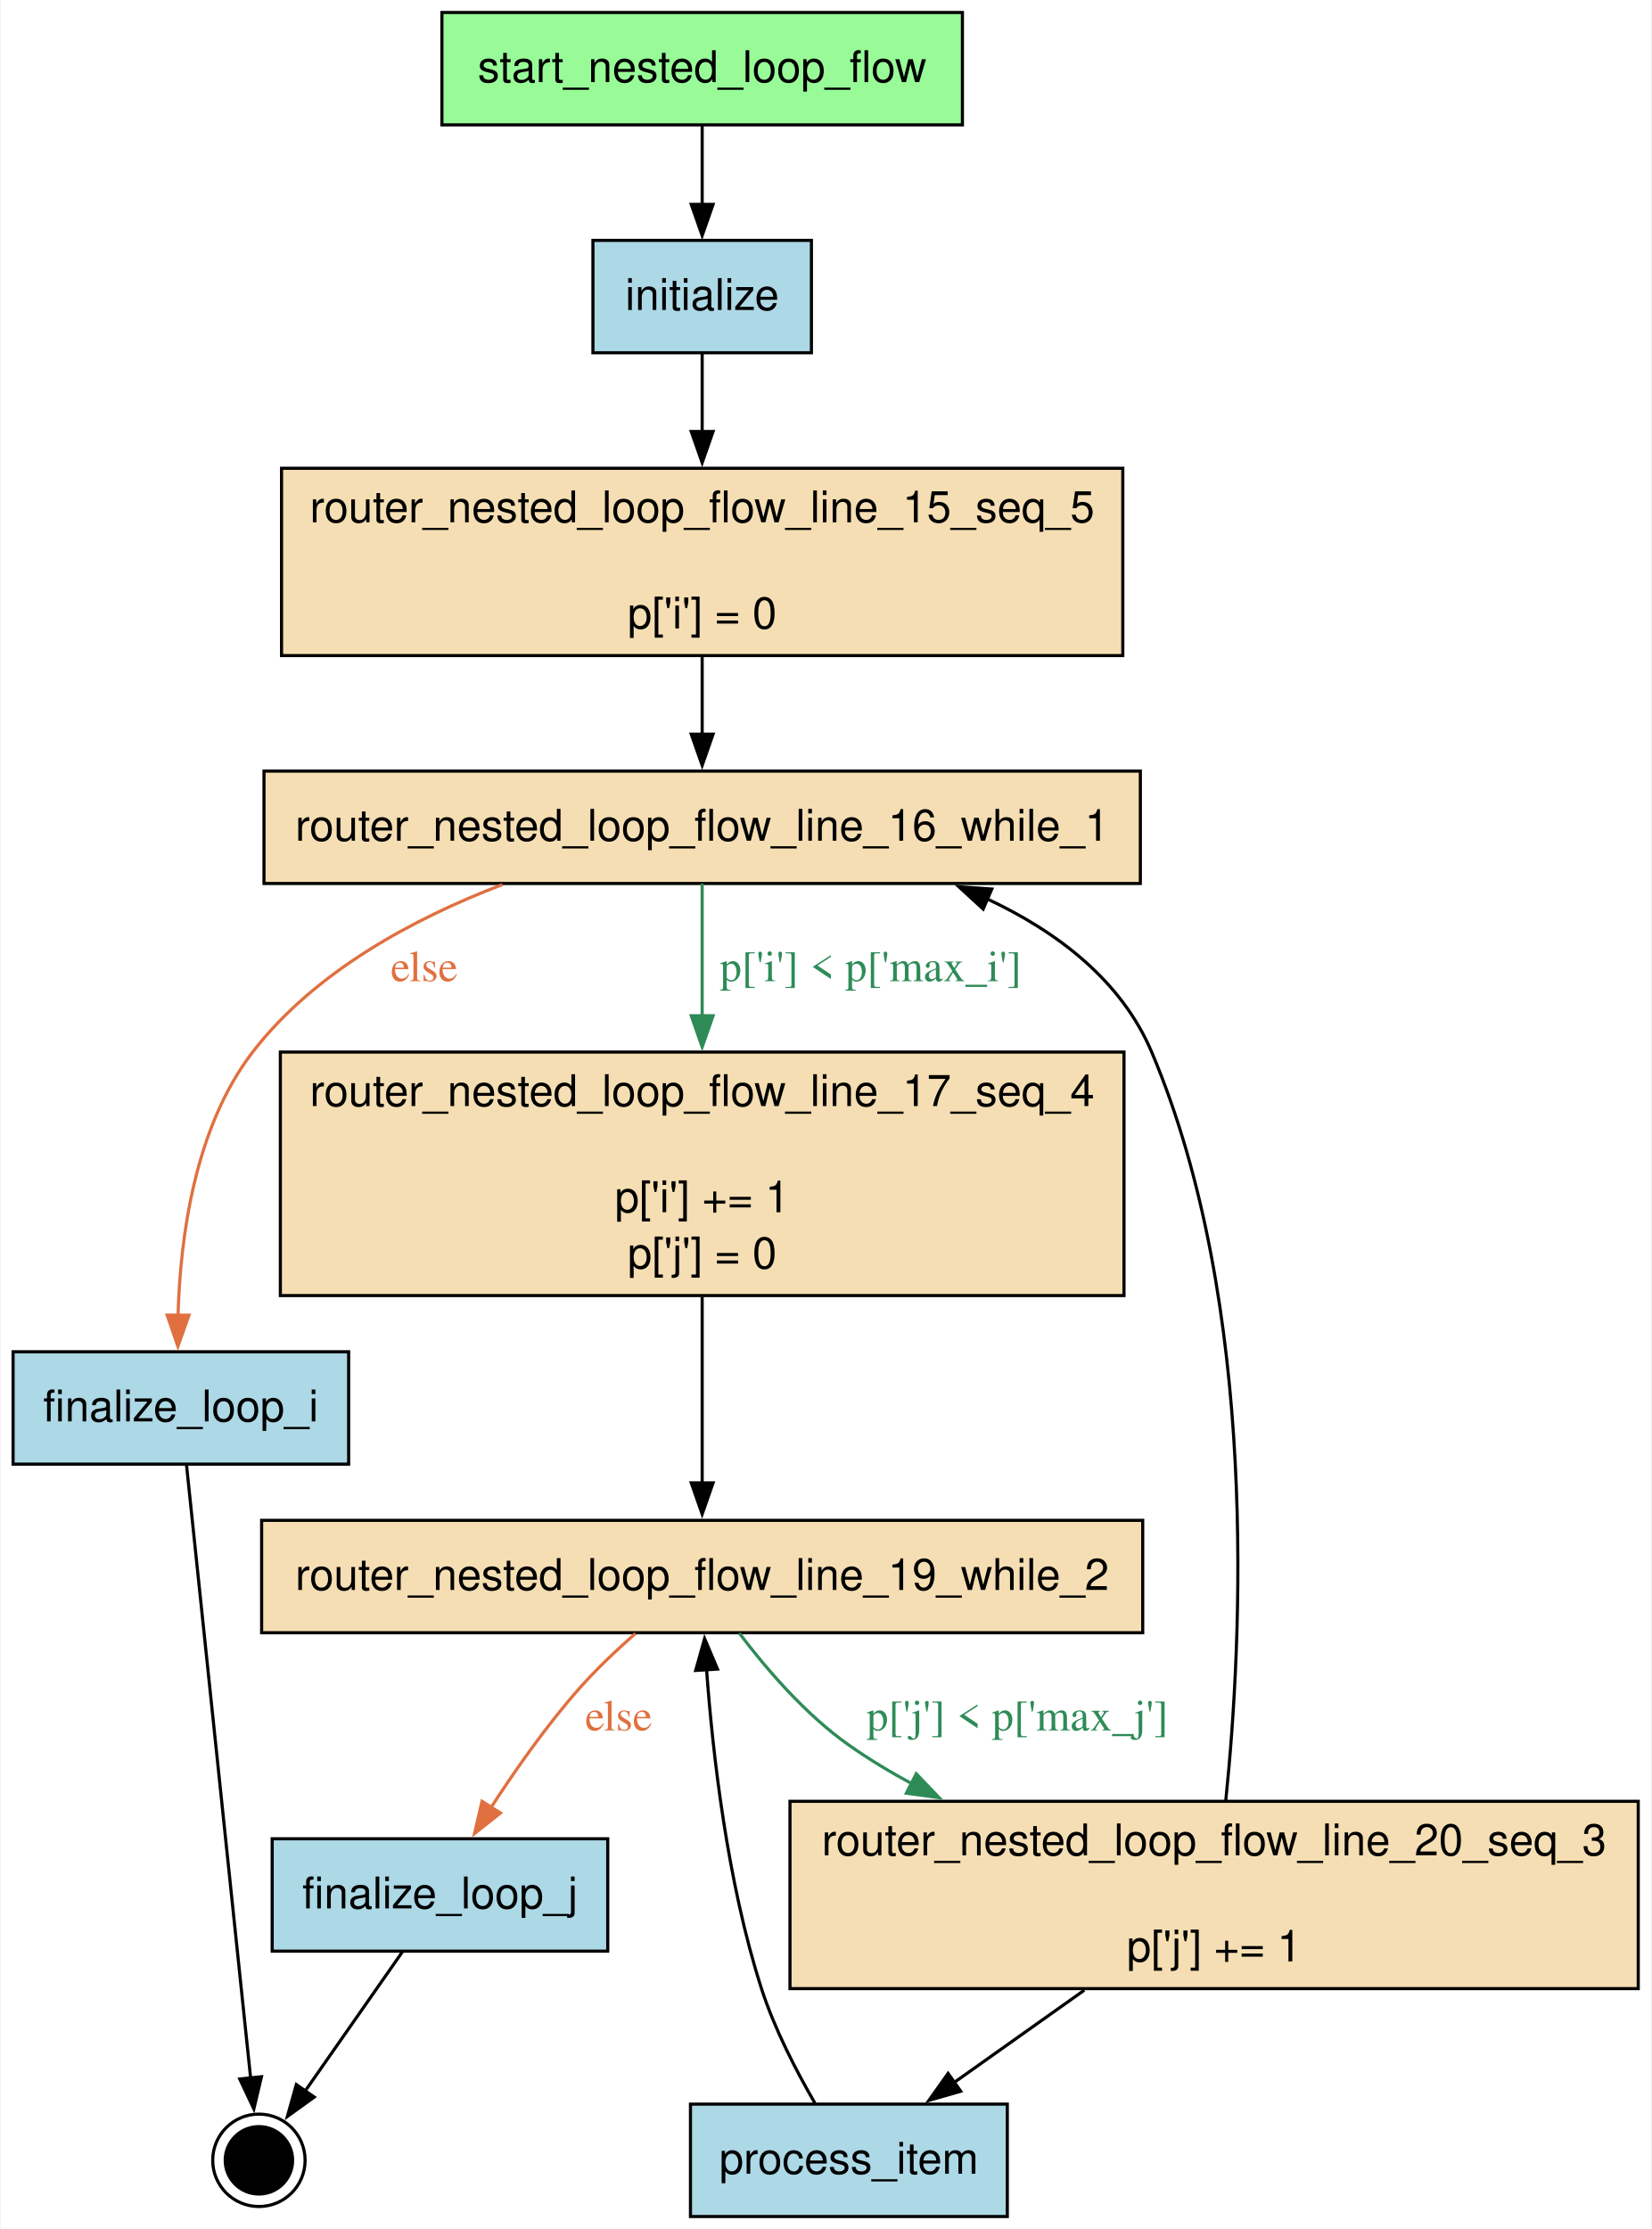
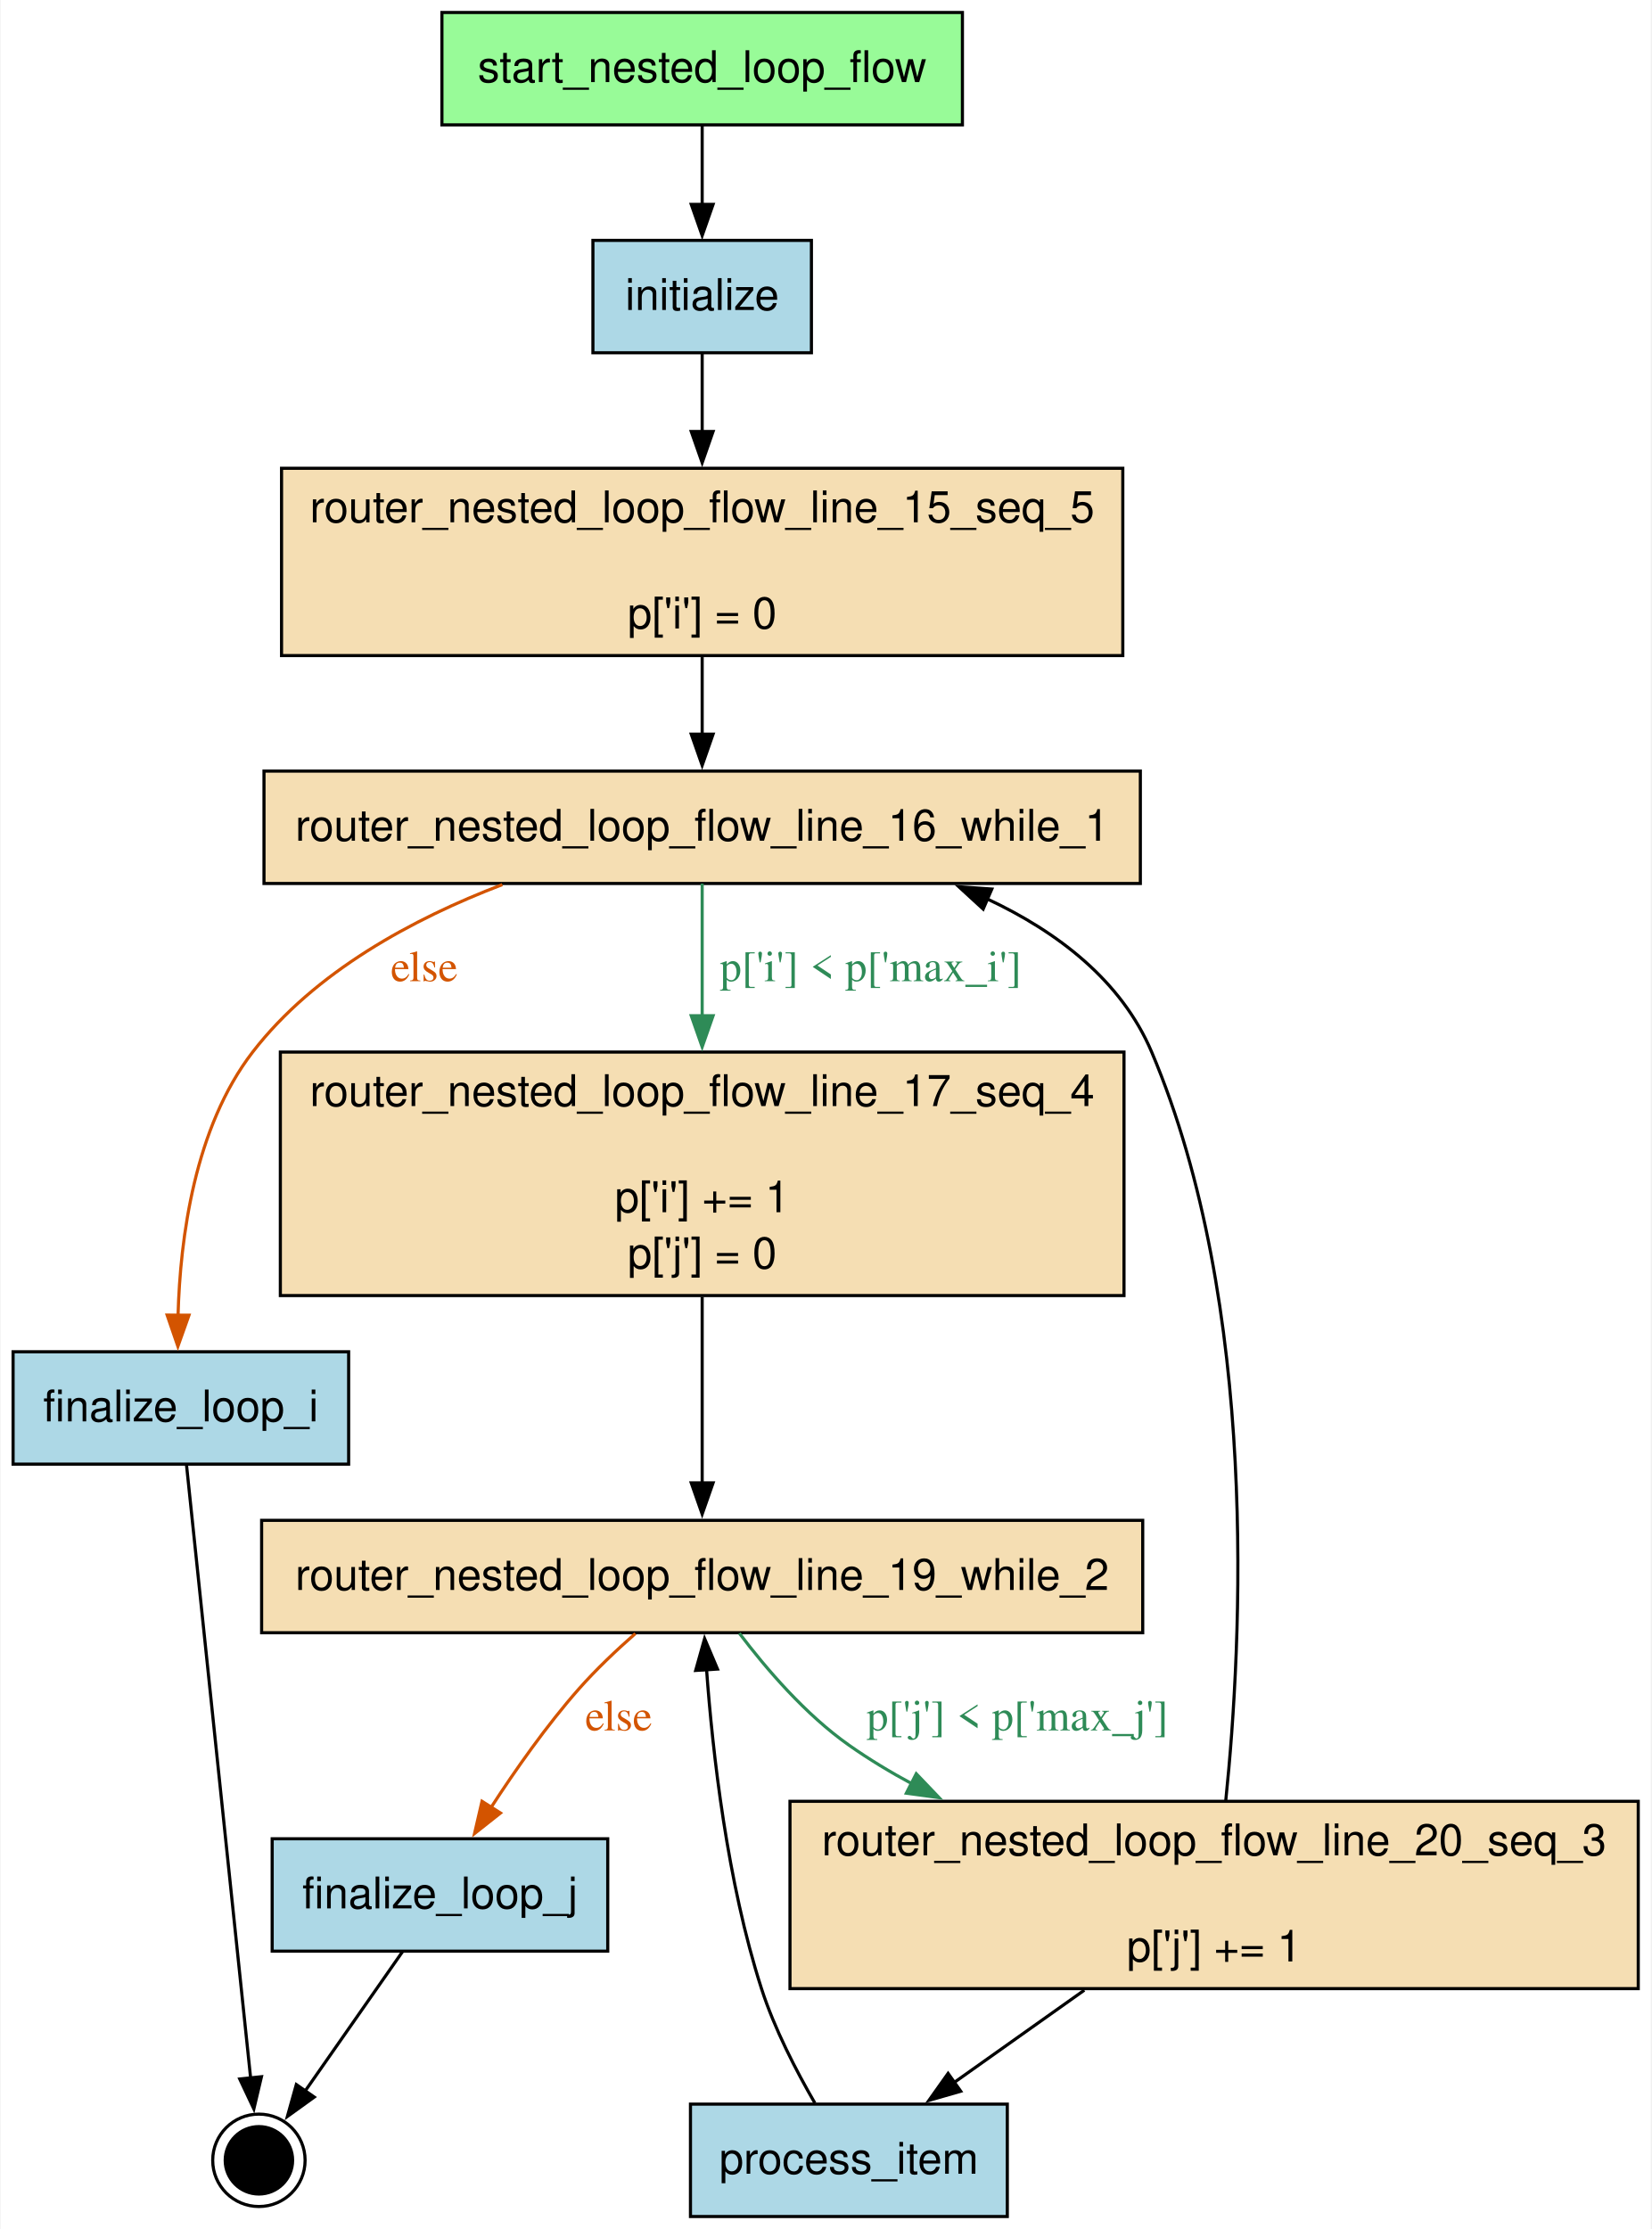
<svg xmlns="http://www.w3.org/2000/svg" width="529pt" height="714pt" viewBox="0.00 0.00 528.62 714.00">
  <g id="graph0" class="graph" transform="scale(1 1) rotate(0) translate(4 710)">
    <polygon fill="white" stroke="none" points="-4,4 -4,-710 524.62,-710 524.62,4 -4,4" />
    <g id="node1" class="node">
      <polygon fill="palegreen" stroke="black" points="304.12,-706 137.38,-706 137.38,-670 304.12,-670 304.12,-706" />
      <text text-anchor="middle" x="220.75" y="-683.7" font-family="Helvetica,sans-Serif" font-size="14.00">start_nested_loop_flow</text>
    </g>
    <g id="node4" class="node">
      <polygon fill="lightblue" stroke="black" points="255.75,-633 185.75,-633 185.75,-597 255.75,-597 255.75,-633" />
      <text text-anchor="middle" x="220.75" y="-610.7" font-family="Helvetica,sans-Serif" font-size="14.00">initialize</text>
    </g>
    <g id="edge1" class="edge">
      <path fill="none" stroke="black" d="M220.75,-669.81C220.75,-662.23 220.75,-653.1 220.75,-644.54" />
      <polygon fill="black" stroke="black" points="224.25,-644.54 220.75,-634.54 217.25,-644.54 224.25,-644.54" />
    </g>
    <g id="node2" class="node">
      <polygon fill="lightblue" stroke="black" points="107.5,-277 0,-277 0,-241 107.5,-241 107.5,-277" />
      <text text-anchor="middle" x="53.75" y="-254.7" font-family="Helvetica,sans-Serif" font-size="14.00">finalize_loop_i</text>
    </g>
    <g id="node11" class="node">
      <ellipse fill="black" stroke="black" cx="78.75" cy="-18" rx="10.8" ry="10.8" />
      <ellipse fill="none" stroke="black" cx="78.75" cy="-18" rx="14.8" ry="14.8" />
    </g>
    <g id="edge12" class="edge">
      <path fill="none" stroke="black" d="M55.55,-240.81C59.89,-199.26 70.99,-93.2 76.1,-44.34" />
      <polygon fill="black" stroke="black" points="79.57,-44.78 77.13,-34.47 72.61,-44.05 79.57,-44.78" />
    </g>
    <g id="node3" class="node">
      <polygon fill="lightblue" stroke="black" points="190.5,-121 83,-121 83,-85 190.5,-85 190.5,-121" />
      <text text-anchor="middle" x="136.75" y="-98.7" font-family="Helvetica,sans-Serif" font-size="14.00">finalize_loop_j</text>
    </g>
    <g id="edge13" class="edge">
      <path fill="none" stroke="black" d="M124.73,-84.8C115.65,-71.81 103.15,-53.91 93.47,-40.06" />
      <polygon fill="black" stroke="black" points="96.48,-38.26 87.88,-32.06 90.74,-42.27 96.48,-38.26" />
    </g>
    <g id="node6" class="node">
      <polygon fill="wheat" stroke="black" points="355.5,-560 86,-560 86,-500 355.5,-500 355.5,-560" />
      <text text-anchor="middle" x="220.75" y="-542.7" font-family="Helvetica,sans-Serif" font-size="14.00">router_nested_loop_flow_line_15_seq_5</text>
      <text text-anchor="middle" x="220.75" y="-508.7" font-family="Helvetica,sans-Serif" font-size="14.00">p['i'] = 0</text>
    </g>
    <g id="edge2" class="edge">
      <path fill="none" stroke="black" d="M220.75,-596.8C220.75,-589.47 220.75,-580.58 220.75,-571.74" />
      <polygon fill="black" stroke="black" points="224.25,-571.79 220.75,-561.79 217.25,-571.79 224.25,-571.79" />
    </g>
    <g id="node5" class="node">
      <polygon fill="lightblue" stroke="black" points="318.5,-36 217,-36 217,0 318.5,0 318.5,-36" />
      <text text-anchor="middle" x="267.75" y="-13.7" font-family="Helvetica,sans-Serif" font-size="14.00">process_item</text>
    </g>
    <g id="node9" class="node">
      <polygon fill="wheat" stroke="black" points="361.88,-223 79.62,-223 79.62,-187 361.88,-187 361.88,-223" />
      <text text-anchor="middle" x="220.75" y="-200.7" font-family="Helvetica,sans-Serif" font-size="14.00">router_nested_loop_flow_line_19_while_2</text>
    </g>
    <g id="edge10" class="edge">
      <path fill="none" stroke="black" d="M256.85,-36.35C250.89,-46.63 243.89,-60.13 239.75,-73 228.77,-107.15 224.11,-148.36 222.15,-175.32" />
      <polygon fill="black" stroke="black" points="218.67,-174.92 221.53,-185.12 225.66,-175.36 218.67,-174.92" />
    </g>
    <g id="node7" class="node">
      <polygon fill="wheat" stroke="black" points="361.12,-463 80.38,-463 80.38,-427 361.12,-427 361.12,-463" />
      <text text-anchor="middle" x="220.75" y="-440.7" font-family="Helvetica,sans-Serif" font-size="14.00">router_nested_loop_flow_line_16_while_1</text>
    </g>
    <g id="edge9" class="edge">
      <path fill="none" stroke="black" d="M220.75,-499.5C220.75,-491.46 220.75,-482.76 220.75,-474.75" />
      <polygon fill="black" stroke="black" points="224.25,-474.83 220.75,-464.83 217.25,-474.83 224.25,-474.83" />
    </g>
    <g id="edge8" class="edge">
-       <path fill="none" stroke="#e07040" d="M156.73,-426.64C128.18,-415.73 96.58,-398.72 76.75,-373 58.14,-348.86 53.53,-313.45 52.85,-288.73" />
-       <polygon fill="#e07040" stroke="#e07040" points="56.35,-288.71 52.8,-278.73 49.35,-288.75 56.35,-288.71" />
-       <text text-anchor="middle" x="131.71" y="-395.7" font-family="Times,serif" font-size="14.00" fill="#e07040">else</text>
+       <path fill="none" stroke="#d35400" d="M156.73,-426.64C128.18,-415.73 96.58,-398.72 76.75,-373 58.14,-348.86 53.53,-313.45 52.85,-288.73" />
+       <polygon fill="#d35400" stroke="#d35400" points="56.35,-288.71 52.8,-278.73 49.35,-288.75 56.35,-288.71" />
+       <text text-anchor="middle" x="131.71" y="-395.7" font-family="Times,serif" font-size="14.00" fill="#d35400">else</text>
    </g>
    <g id="node8" class="node">
      <polygon fill="wheat" stroke="black" points="355.88,-373 85.62,-373 85.62,-295 355.88,-295 355.88,-373" />
      <text text-anchor="middle" x="220.75" y="-355.7" font-family="Helvetica,sans-Serif" font-size="14.00">router_nested_loop_flow_line_17_seq_4</text>
      <text text-anchor="middle" x="220.75" y="-321.7" font-family="Helvetica,sans-Serif" font-size="14.00">p['i'] += 1</text>
      <text text-anchor="middle" x="220.75" y="-303.7" font-family="Helvetica,sans-Serif" font-size="14.00">p['j'] = 0</text>
    </g>
    <g id="edge7" class="edge">
      <path fill="none" stroke="#2e8b57" d="M220.75,-426.97C220.75,-415.52 220.75,-399.79 220.75,-384.58" />
      <polygon fill="#2e8b57" stroke="#2e8b57" points="224.25,-384.64 220.75,-374.64 217.25,-384.64 224.25,-384.64" />
      <text text-anchor="middle" x="274.75" y="-395.7" font-family="Times,serif" font-size="14.00" fill="#2e8b57">p['i'] &lt; p['max_i']</text>
    </g>
    <g id="edge6" class="edge">
      <path fill="none" stroke="black" d="M220.75,-294.55C220.75,-275.33 220.75,-252.47 220.75,-234.79" />
      <polygon fill="black" stroke="black" points="224.25,-235 220.75,-225 217.25,-235 224.25,-235" />
    </g>
    <g id="edge5" class="edge">
-       <path fill="none" stroke="#e07040" d="M199.35,-186.74C193.21,-181.34 186.71,-175.18 181.25,-169 170.93,-157.3 160.97,-143.13 153.1,-131" />
-       <polygon fill="#e07040" stroke="#e07040" points="156.14,-129.25 147.83,-122.68 150.22,-133 156.14,-129.25" />
-       <text text-anchor="middle" x="194" y="-155.7" font-family="Times,serif" font-size="14.00" fill="#e07040">else</text>
+       <path fill="none" stroke="#d35400" d="M199.35,-186.74C193.21,-181.34 186.71,-175.18 181.25,-169 170.93,-157.3 160.97,-143.13 153.1,-131" />
+       <polygon fill="#d35400" stroke="#d35400" points="156.14,-129.25 147.83,-122.68 150.22,-133 156.14,-129.25" />
+       <text text-anchor="middle" x="194" y="-155.7" font-family="Times,serif" font-size="14.00" fill="#d35400">else</text>
    </g>
    <g id="node10" class="node">
      <polygon fill="wheat" stroke="black" points="520.62,-133 248.88,-133 248.88,-73 520.62,-73 520.62,-133" />
      <text text-anchor="middle" x="384.75" y="-115.7" font-family="Helvetica,sans-Serif" font-size="14.00">router_nested_loop_flow_line_20_seq_3</text>
      <text text-anchor="middle" x="384.75" y="-81.7" font-family="Helvetica,sans-Serif" font-size="14.00">p['j'] += 1</text>
    </g>
    <g id="edge4" class="edge">
      <path fill="none" stroke="#2e8b57" d="M232.66,-186.83C241.3,-175.41 253.87,-160.77 267.75,-151 274.15,-146.49 281.04,-142.33 288.17,-138.5" />
      <polygon fill="#2e8b57" stroke="#2e8b57" points="289.33,-141.83 296.65,-134.17 286.15,-135.6 289.33,-141.83" />
      <text text-anchor="middle" x="321.75" y="-155.7" font-family="Times,serif" font-size="14.00" fill="#2e8b57">p['j'] &lt; p['max_j']</text>
    </g>
    <g id="edge3" class="edge">
      <path fill="none" stroke="black" d="M343.17,-72.5C329.43,-62.76 314.32,-52.04 301.26,-42.78" />
      <polygon fill="black" stroke="black" points="303.58,-40.13 293.4,-37.2 299.53,-45.84 303.58,-40.13" />
    </g>
    <g id="edge11" class="edge">
      <path fill="none" stroke="black" d="M388.49,-133.29C393.74,-184.28 399.16,-291.71 364.75,-373 355.04,-395.93 334.58,-411.5 312.05,-422.06" />
      <polygon fill="black" stroke="black" points="310.77,-418.8 302.97,-425.96 313.54,-425.22 310.77,-418.8" />
    </g>
  </g>
</svg>
